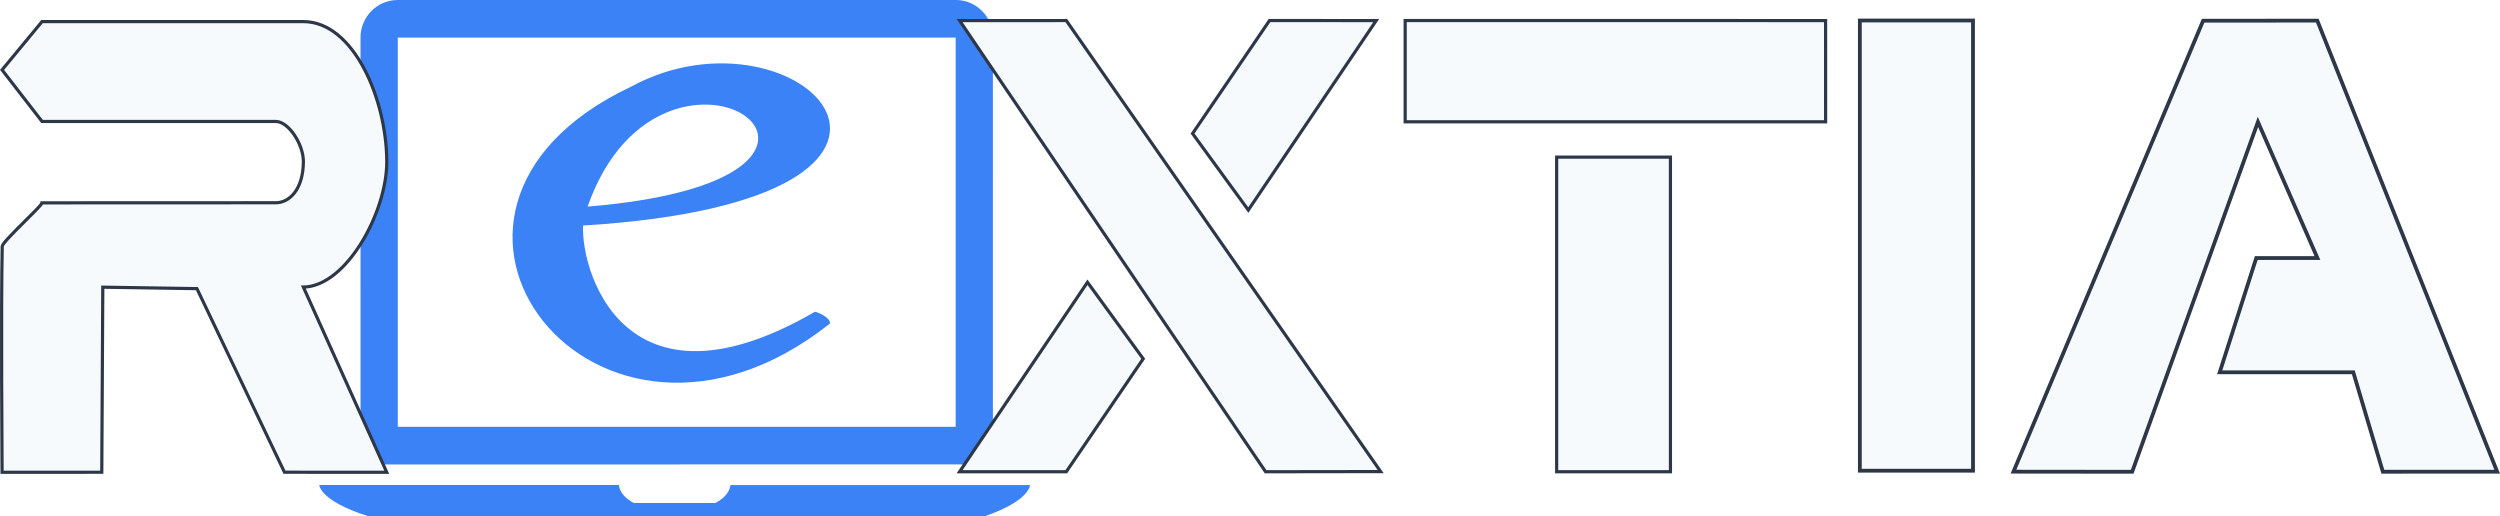
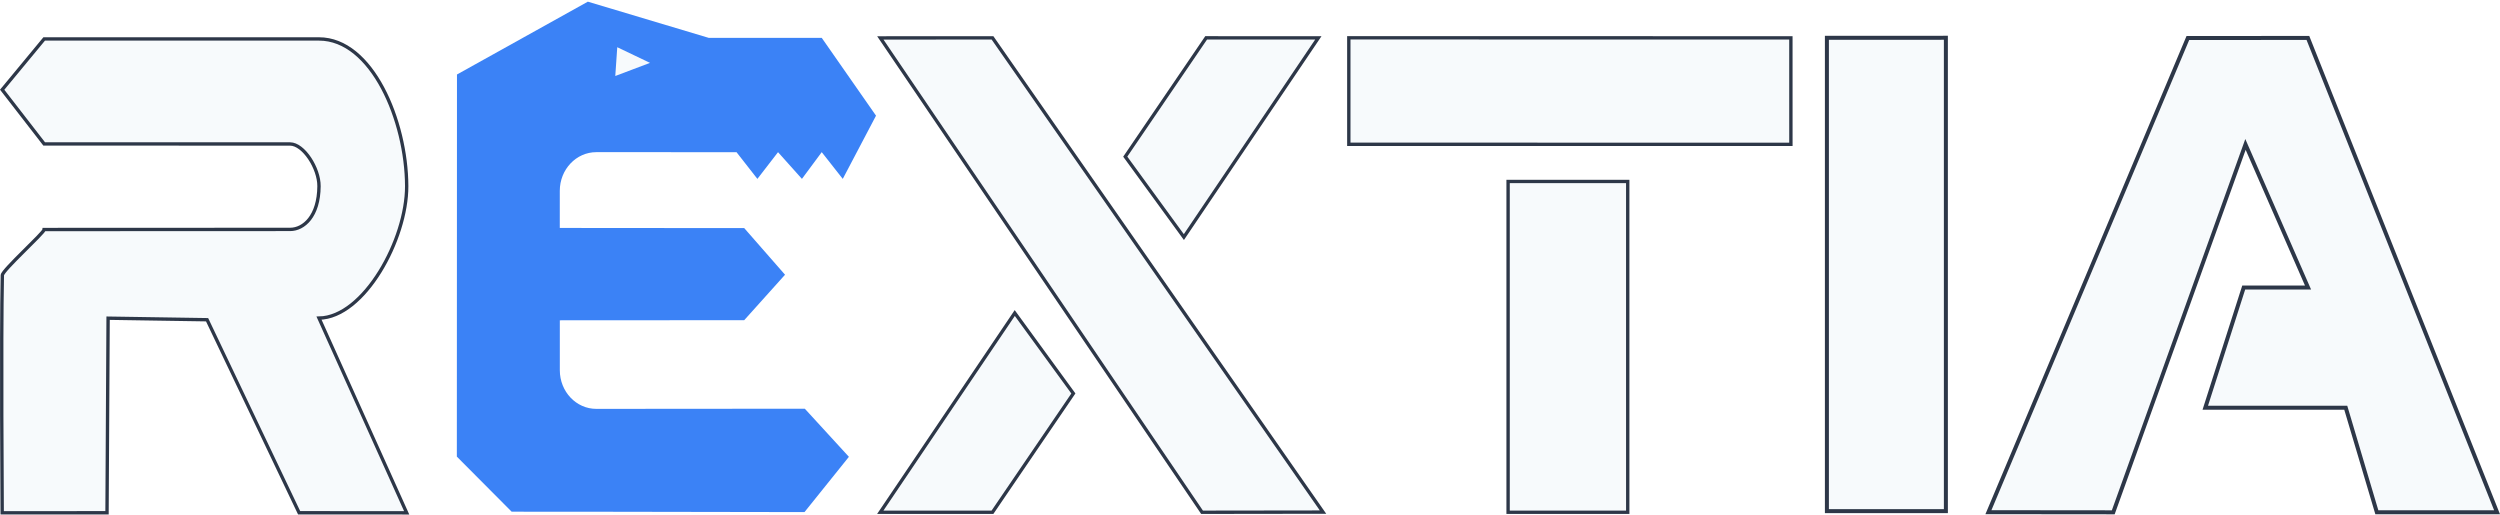
- <svg xmlns="http://www.w3.org/2000/svg" xmlns:xlink="http://www.w3.org/1999/xlink" width="421.531mm" height="86.908mm" viewBox="0 0 421.531 86.908" version="1.1" id="svg1" xml:space="preserve">
+ <svg xmlns="http://www.w3.org/2000/svg" xmlns:xlink="http://www.w3.org/1999/xlink" width="400.893mm" height="82.474mm" viewBox="0 0 400.893 82.474" version="1.1" id="svg1" xml:space="preserve">
  <defs id="defs1">
-     <color-profile name="Agfa-:-Swop-Standard" xlink:href="file:///C:/WINDOWS/system32/spool/drivers/color/RSWOP.icm" id="color-profile1" />
-     <color-profile name="sRGB-IEC61966-2.1" xlink:href="file:///C:/WINDOWS/system32/spool/drivers/color/sRGB%20Color%20Space%20Profile.icm" id="color-profile2" />
+     <color-profile name="Agfa-:-Swop-Standard" xlink:href="file:///C:/WINDOWS/system32/spool/drivers/color/RSWOP.icm" id="color-profile2" />
+     <color-profile name="sRGB-IEC61966-2.1" xlink:href="file:///C:/WINDOWS/system32/spool/drivers/color/sRGB%20Color%20Space%20Profile.icm" id="color-profile3" />
  </defs>
-   <g id="g2">
-     <path style="fill:#3b82f6;fill-opacity:1;stroke:#3b82f6;stroke-width:0;stroke-linecap:butt;stroke-linejoin:round;stroke-dasharray:none;stroke-opacity:1" d="m 63.944,87.592 100.331,0.015 c 9.4,-2.791 9.398,-5.819 9.398,-5.819 l -50.518,-0.004 c 0,0 0.002,1.715 -2.538,3.026 0,0 -13.743,0.014 -13.747,0.001 -2.511,-1.316 -2.513,-3.029 -2.513,-3.029 l -50.52,-0.009 c 0,0 0.002,3.03 10.107,5.818 z" id="path11" />
-     <path style="baseline-shift:baseline;display:inline;overflow:visible;vector-effect:none;fill:#3b82f6;stroke-width:1.263;enable-background:accumulate;stop-color:#000000" d="m 60.794,78.313 106.623,-0.008 -0.002,-71.992 C 167.414,2.826 164.618,-1.5771835e-4 161.168,7.31625e-6 142.29,8.8326911e-4 85.964,0.001 67.054,0.001 63.592,0.001 60.785,2.839 60.786,6.339 c 0.002,14.766 0.008,51.736 0.008,71.973 z m 6.28,-71.975 94.063,0.003 V 71.96 l -94.063,0.005 z" id="path17" />
-     <path style="fill:#3b82f6;stroke-width:2" d="m 139.949,54.547 c 0.028,-1.122 -2.228,-1.952 -2.537,-1.98 C 103.266,72.341 96.945,42.19 98.52,36.554 110.376,-2.398 157.994,30.101 98.732,34.866 l -0.474,3.168 C 168.636,33.683 134.734,-0.769 106.398,14.614 61.669,35.764 100.562,85.756 139.949,54.547 Z" id="path6" />
+   <g id="layer1" transform="translate(102.4795,-143.613)">
+     <g id="g4" transform="translate(-5.868563,98.08884)" />
+     <g id="g29" transform="translate(5.027083,-82.02083)">
+       <g id="g49" />
+     </g>
+     <g id="g72" transform="translate(3.175,1.587513)">
+       <path style="fill:#f7fafc;fill-opacity:1;stroke:#2d3748;stroke-width:0.539;stroke-dasharray:none;stroke-opacity:1" d="m -59.114,178.814 c 2.151,-0.008 4.582,-2.098 4.614,-6.931 0.019,-2.881 -2.477,-6.758 -4.628,-6.77 -2.151,-0.013 -39.443,-0.008 -39.443,-0.008 l -6.735,-8.692 6.735,-8.142 c 0,0 41.046,-8.5e-4 44.072,-3.7e-4 8.486,0.003 14.025,13.101 14.061,23.595 0.029,8.53 -6.824,21.055 -14.061,21.172 l 14.057,31.223 -17.247,-0.01 -14.758,-30.954 -15.873,-0.248 -0.173,31.203 c 0,0 -15.626,0.009 -16.809,0.006 -0.002,-1.086 -0.198,-27.842 0.024,-38.102 0.017,-0.792 6.708,-6.811 6.712,-7.325 z" id="path20" />
+       <g id="g59" style="stroke:#2d3748;stroke-opacity:1">
+         <path style="fill:#f7fafc;fill-opacity:1;stroke:#2d3748;stroke-width:0.539;stroke-dasharray:none;stroke-opacity:1" d="m 35.511,148.106 17.987,-0.01 53.003,76.048 -19.4,0.027 z" id="path20-3" />
+         <path style="fill:#f7fafc;fill-opacity:1;stroke:#2d3748;stroke-width:0.539;stroke-dasharray:none;stroke-opacity:1" d="m 66.468,205.121 -9.399,-12.9 -21.564,31.947 17.99,0.004 z" id="path20-3-0" />
+         <path style="fill:#f7fafc;fill-opacity:1;stroke:#2d3748;stroke-width:0.539;stroke-dasharray:none;stroke-opacity:1" d="m 74.788,167.145 9.399,12.9 21.564,-31.947 -17.99,-0.004 z" id="path20-3-0-6" />
+       </g>
+       <g id="g71" transform="translate(5.027082,-82.02083)" style="stroke:none">
+         <path style="fill:#3b82f6;fill-opacity:1;stroke:none;stroke-width:0.5;stroke-dasharray:none;stroke-opacity:1" d="m -32.103,161.915 22.22,-11.676 20.523,5.802 19.188,-0.003 9.218,12.478 -5.646,10.135 -3.571,-4.288 -3.362,4.285 -4.059,-4.281 -3.503,4.284 -3.545,-4.282 c -8.218,-8.2e-4 -14.85,-0.002 -23.805,-0.003 -3.423,-4.1e-4 -6.199,2.775 -6.2,6.198 l -0.002,5.953 31.316,0.024 6.928,7.476 -6.932,7.288 -31.305,0.018 1.34e-4,8.01 a 6.19,6.19 44.978 0 0 6.195,6.19 l 35.401,-0.026 7.486,7.712 -7.541,8.863 c -21.638,-0.055 -49.72,-0.065 -49.72,-0.065 l -9.306,-8.829 z" id="path20-9" transform="matrix(0.9444602,0,0,1.000217,-7.082892,74.04209)" />
+         <path style="fill:#f7fafc;fill-opacity:1;stroke:none;stroke-width:0.265;stroke-opacity:1" id="path27" d="m 584.615,1056.066 0.444,-8.757 0.444,-8.757 7.361,4.763 7.361,4.763 -7.806,3.993 z" transform="matrix(0.3567773,0,0,0.2635472,-220.594,-42.08995)" />
+       </g>
+       <g id="g63" style="stroke:#2d3748;stroke-opacity:1">
+         <path style="fill:#f7fafc;fill-opacity:1;stroke:#2d3748;stroke-width:0.539;stroke-dasharray:none;stroke-opacity:1" d="m 110.637,148.087 4.6e-4,17.079 70.892,0.003 -0.003,-17.071 z" id="path20-3-0-6-8" />
+         <path style="fill:#f7fafc;fill-opacity:1;stroke:#2d3748;stroke-width:0.539;stroke-dasharray:none;stroke-opacity:1" d="m 136.18,171.125 6.6e-4,53.046 19.184,3e-4 -0.002,-53.049 z" id="path20-3-0-6-8-1" />
+       </g>
+       <path style="fill:#f7fafc;fill-opacity:1;stroke:#2d3748;stroke-width:0.642;stroke-dasharray:none;stroke-opacity:1" d="m 187.302,148.086 6.6e-4,75.906 19.08,4.3e-4 -0.002,-75.911 z" id="path20-3-0-6-8-1-8" />
+       <path style="fill:#f7fafc;fill-opacity:1;stroke:#2d3748;stroke-width:0.642;stroke-dasharray:none;stroke-opacity:1" d="m 213.204,224.157 20.017,0.021 21.204,-58.994 10.03,22.949 -10.315,0.006 -6.163,19.269 22.527,-0.004 4.985,16.765 19.276,-0.003 -30.331,-76.056 -19.249,0.009 z" id="path20-3-0-6-8-1-8-6" />
+     </g>
  </g>
-   <path style="fill:#f7fafc;fill-opacity:1;stroke:#2d3748;stroke-width:0.539;stroke-dasharray:none;stroke-opacity:1" d="m 46.541,34.186 c 2.151,-0.008 4.582,-2.098 4.614,-6.931 0.019,-2.881 -2.477,-6.758 -4.628,-6.77 -2.151,-0.013 -39.443,-0.008 -39.443,-0.008 L 0.348,11.785 7.082,3.643 c 0,0 41.046,-8.5e-4 44.072,-3.7e-4 8.486,0.003 14.025,13.101 14.061,23.595 0.029,8.53 -6.824,21.055 -14.061,21.172 l 14.057,31.223 -17.247,-0.01 -14.758,-30.954 -15.873,-0.248 -0.173,31.203 c 0,0 -15.626,0.009 -16.809,0.006 -0.002,-1.086 -0.198,-27.842 0.024,-38.102 0.017,-0.792 6.708,-6.811 6.712,-7.325 z" id="path20" />
-   <g id="g59" style="stroke:#2d3748;stroke-opacity:1" transform="translate(126.2922,-144.6286)">
-     <path style="fill:#f7fafc;fill-opacity:1;stroke:#2d3748;stroke-width:0.539;stroke-dasharray:none;stroke-opacity:1" d="m 35.511,148.106 17.987,-0.01 53.003,76.048 -19.4,0.027 z" id="path20-3" />
-     <path style="fill:#f7fafc;fill-opacity:1;stroke:#2d3748;stroke-width:0.539;stroke-dasharray:none;stroke-opacity:1" d="m 66.468,205.121 -9.399,-12.9 -21.564,31.947 17.99,0.004 z" id="path20-3-0" />
-     <path style="fill:#f7fafc;fill-opacity:1;stroke:#2d3748;stroke-width:0.539;stroke-dasharray:none;stroke-opacity:1" d="m 74.788,167.145 9.399,12.9 21.564,-31.947 -17.99,-0.004 z" id="path20-3-0-6" />
-   </g>
-   <g id="g63" style="stroke:#2d3748;stroke-opacity:1" transform="translate(126.2922,-144.6286)">
-     <path style="fill:#f7fafc;fill-opacity:1;stroke:#2d3748;stroke-width:0.539;stroke-dasharray:none;stroke-opacity:1" d="m 110.637,148.087 4.6e-4,17.079 70.892,0.003 -0.003,-17.071 z" id="path20-3-0-6-8" />
-     <path style="fill:#f7fafc;fill-opacity:1;stroke:#2d3748;stroke-width:0.539;stroke-dasharray:none;stroke-opacity:1" d="m 136.18,171.125 6.6e-4,53.046 19.184,3e-4 -0.002,-53.049 z" id="path20-3-0-6-8-1" />
-   </g>
-   <path style="fill:#f7fafc;fill-opacity:1;stroke:#2d3748;stroke-width:0.642;stroke-dasharray:none;stroke-opacity:1" d="m 313.594,3.457 6.6e-4,75.906 19.08,4.3e-4 -0.002,-75.911 z" id="path20-3-0-6-8-1-8" />
-   <path style="fill:#f7fafc;fill-opacity:1;stroke:#2d3748;stroke-width:0.642;stroke-dasharray:none;stroke-opacity:1" d="m 339.496,79.528 20.017,0.021 21.204,-58.994 10.03,22.949 -10.315,0.006 -6.163,19.269 22.527,-0.004 4.985,16.765 19.276,-0.003 -30.331,-76.056 -19.249,0.009 z" id="path20-3-0-6-8-1-8-6" />
</svg>
